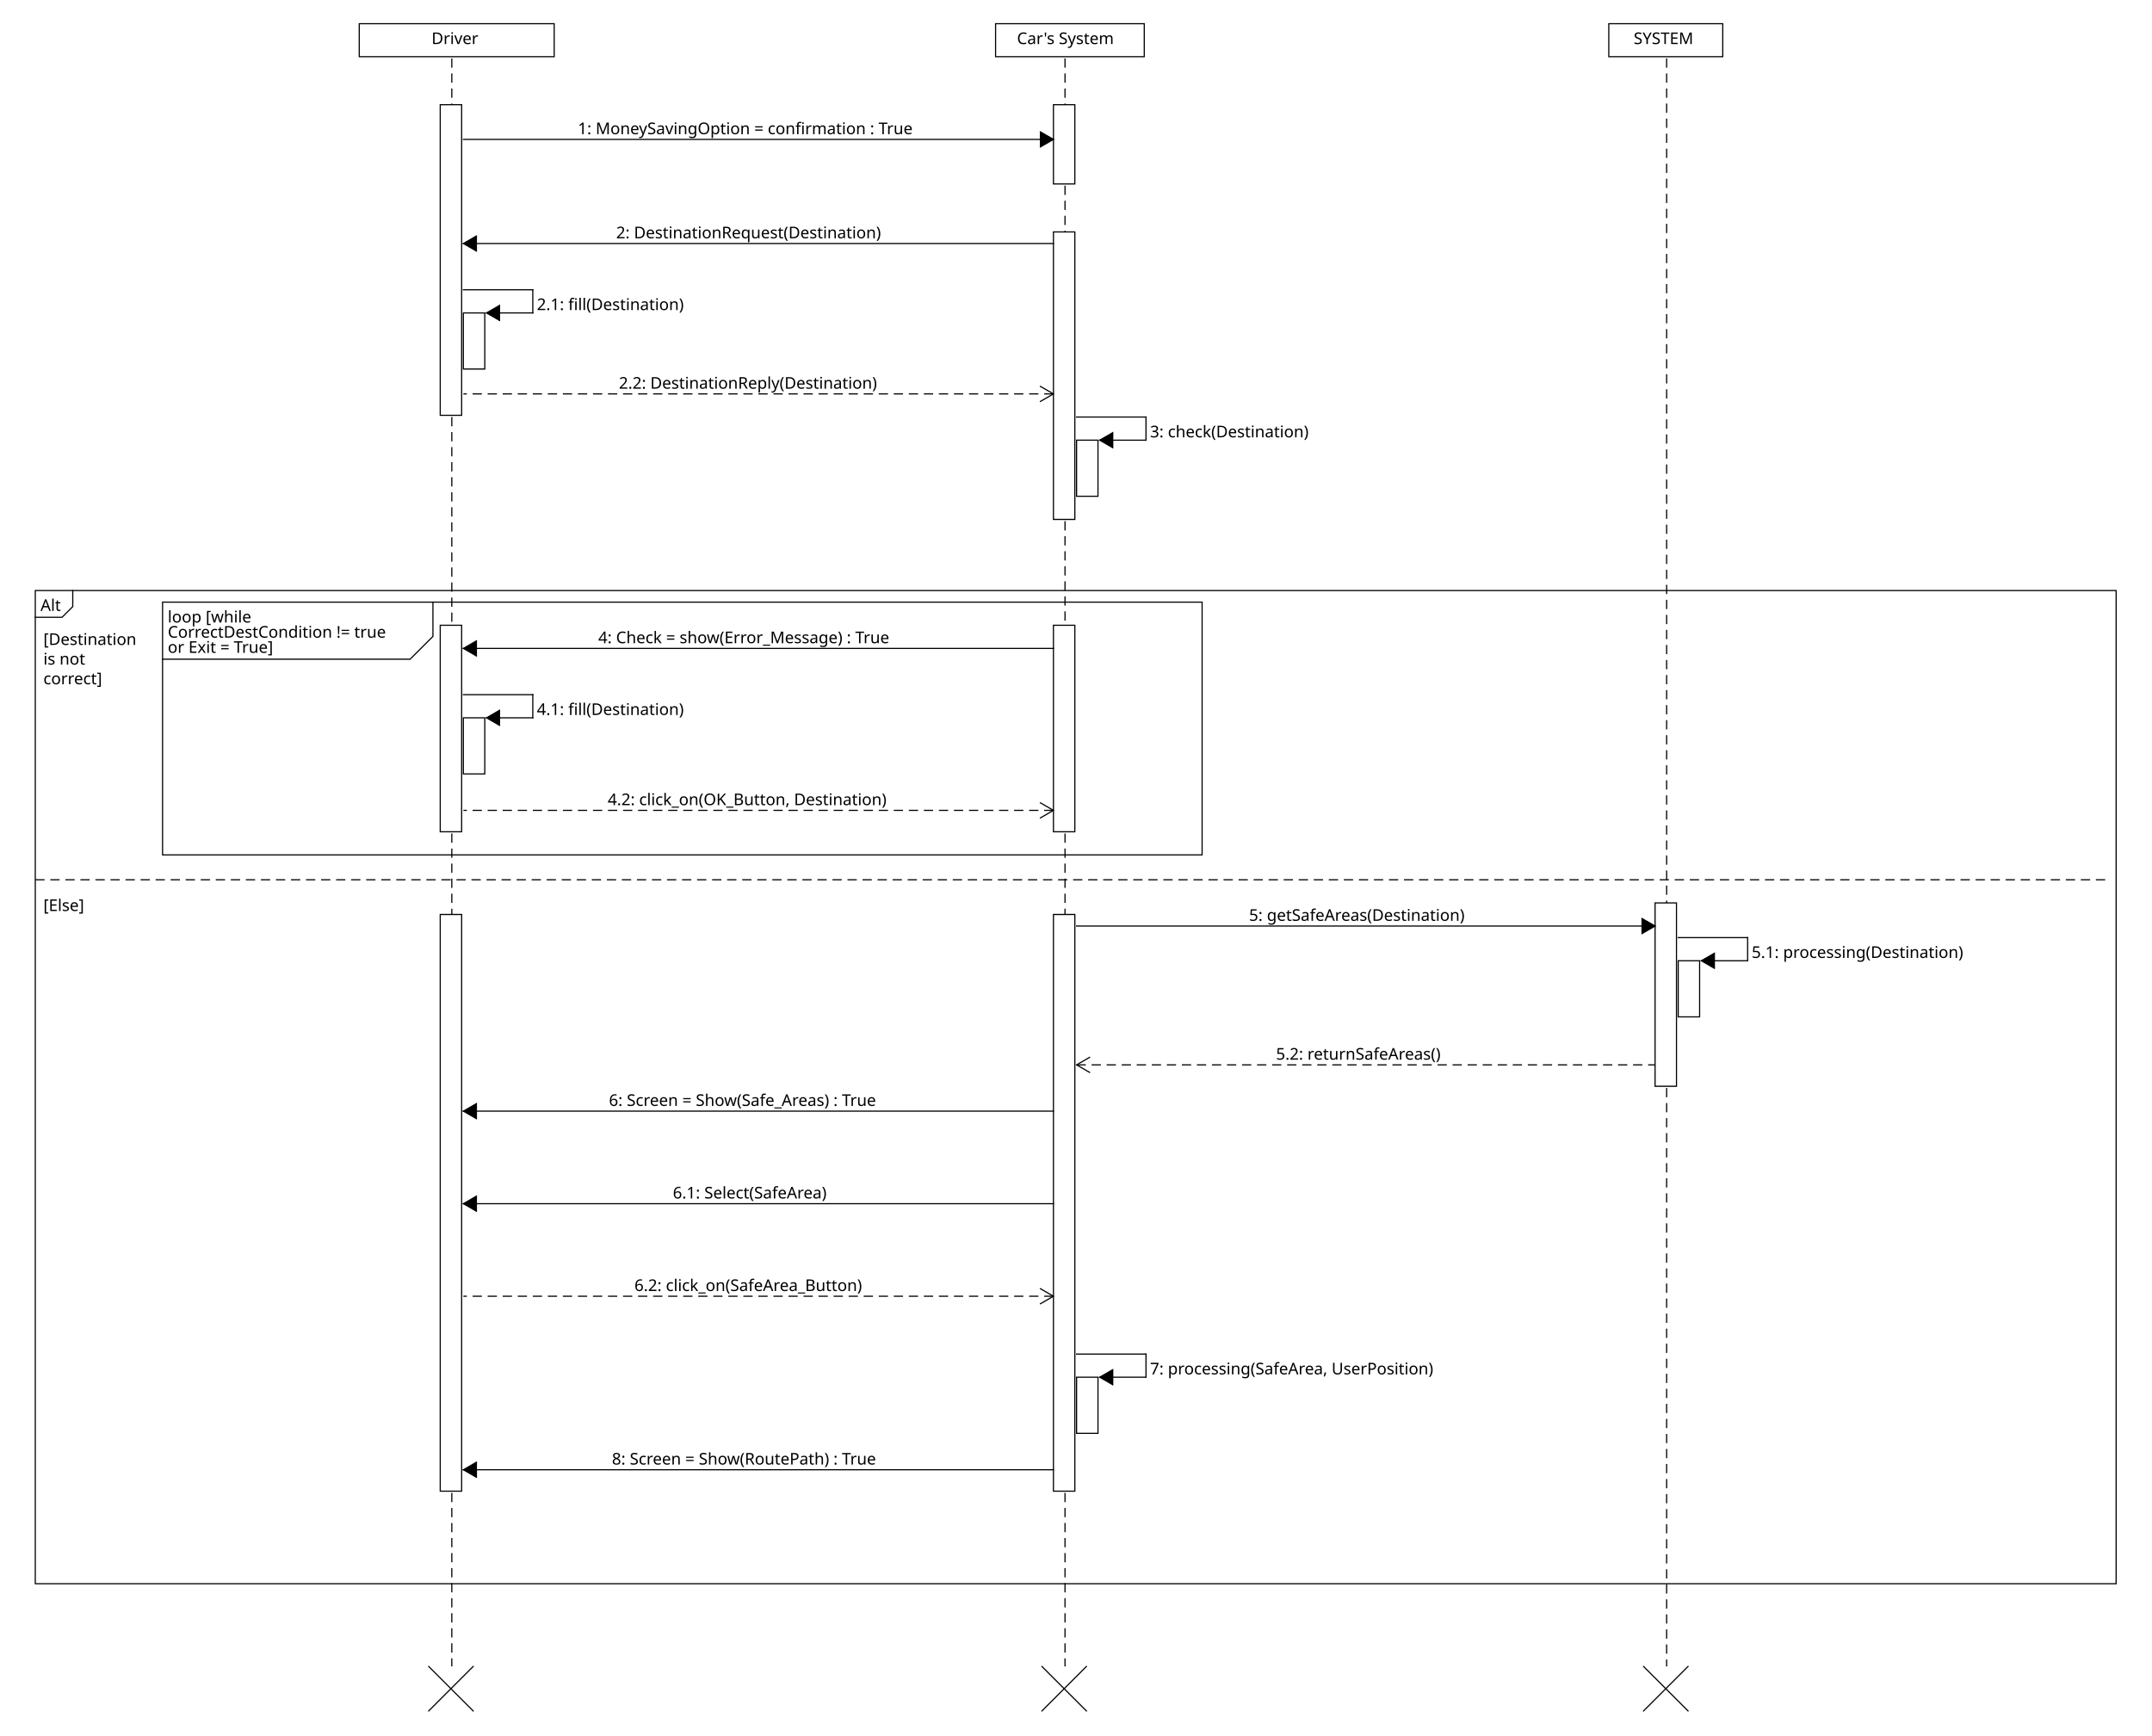
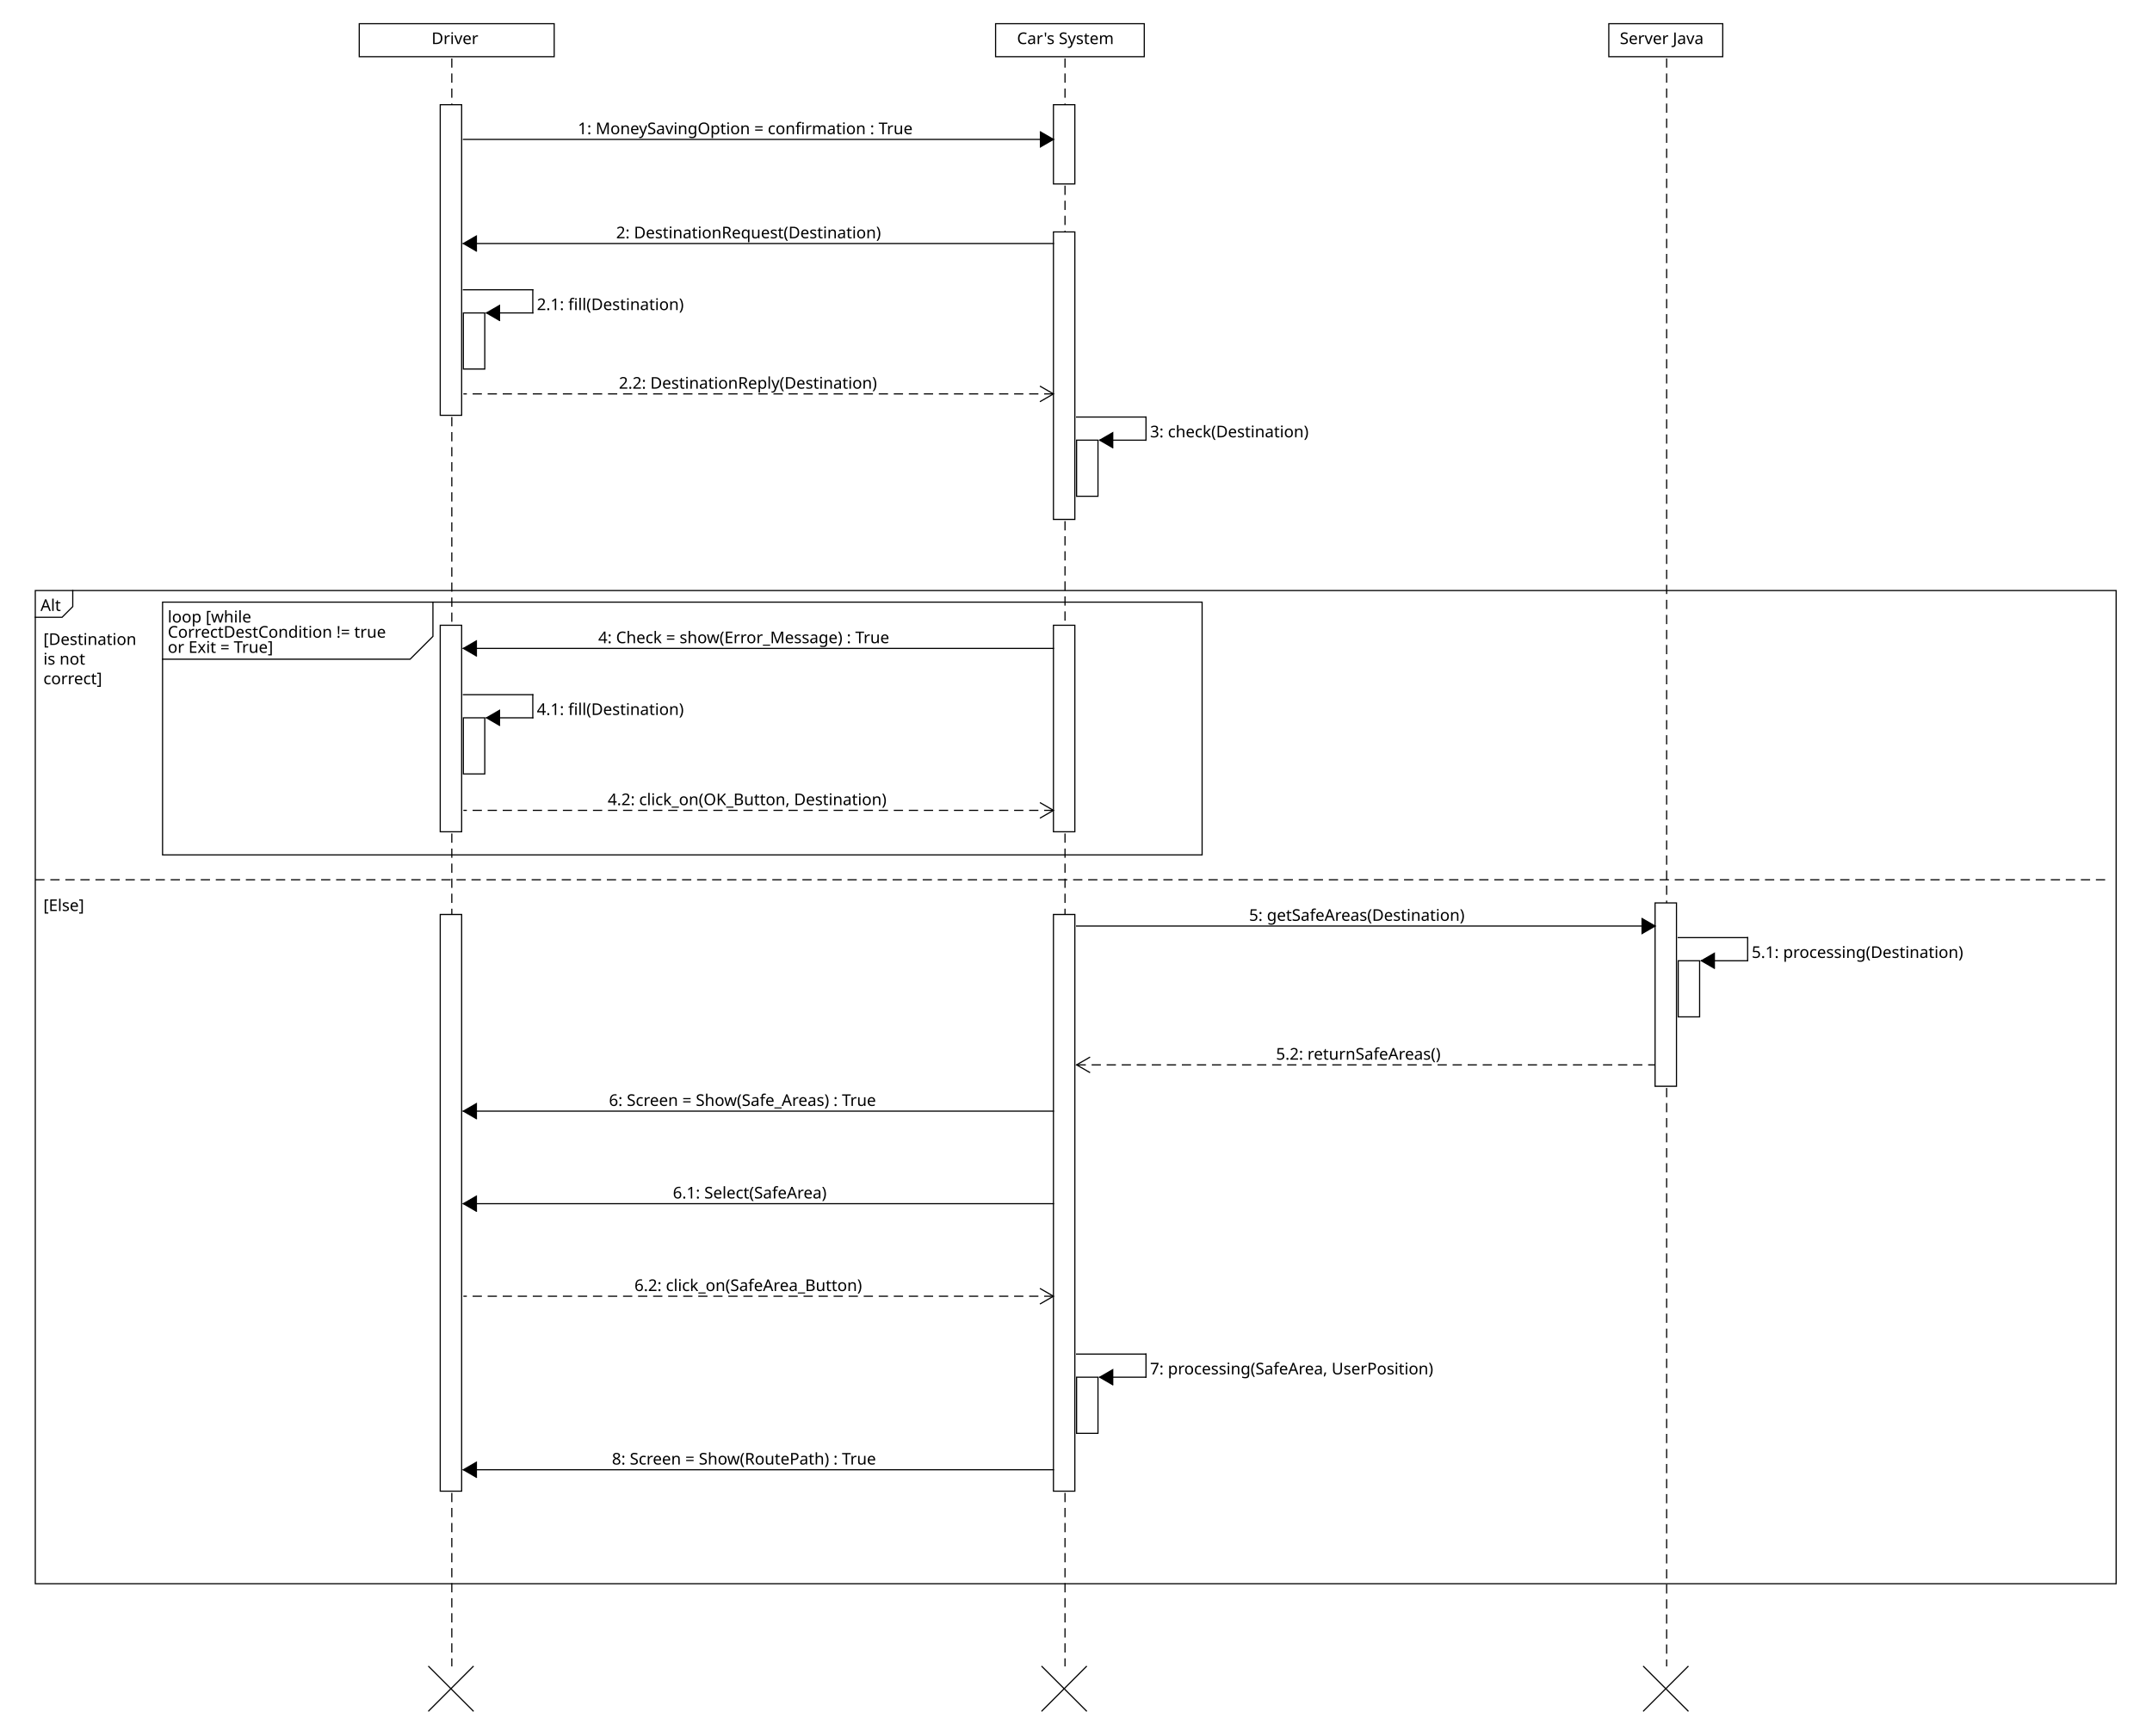
- <svg xmlns="http://www.w3.org/2000/svg" fill-opacity="1" color-rendering="auto" color-interpolation="auto" text-rendering="auto" stroke="black" stroke-linecap="square" width="1860" stroke-miterlimit="10" shape-rendering="auto" stroke-opacity="1" fill="black" stroke-dasharray="none" font-weight="normal" stroke-width="1" viewBox="260 -20 1860 1500" height="1500" font-family="'Dialog'" font-style="normal" stroke-linejoin="miter" font-size="12px" stroke-dashoffset="0" image-rendering="auto">
+ <svg xmlns="http://www.w3.org/2000/svg" fill-opacity="1" color-rendering="auto" color-interpolation="auto" text-rendering="auto" stroke="black" stroke-linecap="square" width="1860" stroke-miterlimit="10" shape-rendering="auto" stroke-opacity="1" fill="black" stroke-dasharray="none" font-weight="normal" stroke-width="1" viewBox="-20 -20 1860 1500" height="1500" font-family="'Dialog'" font-style="normal" stroke-linejoin="miter" font-size="12px" stroke-dashoffset="0" image-rendering="auto">
  <defs id="genericDefs" />
  <g>
    <defs id="defs1">
      <clipPath clipPathUnits="userSpaceOnUse" id="clipPath1">
        <path d="M0 0 L2147483647 0 L2147483647 2147483647 L0 2147483647 L0 0 Z" />
      </clipPath>
      <clipPath clipPathUnits="userSpaceOnUse" id="clipPath2">
        <path d="M0 0 L0 220 L900 220 L900 0 Z" />
      </clipPath>
      <clipPath clipPathUnits="userSpaceOnUse" id="clipPath3">
        <path d="M0 0 L0 30 L200 30 L200 0 Z" />
      </clipPath>
      <clipPath clipPathUnits="userSpaceOnUse" id="clipPath4">
        <path d="M-0.5 -0.5 L-0.5 29.5 L199.5 29.5 L199.5 -0.5 Z" />
      </clipPath>
      <clipPath clipPathUnits="userSpaceOnUse" id="clipPath5">
        <path d="M0 0 L0 90 L210 90 L210 0 Z" />
      </clipPath>
      <clipPath clipPathUnits="userSpaceOnUse" id="clipPath6">
        <path d="M-0.5 -0.5 L-0.5 89.5 L209.5 89.5 L209.5 -0.5 Z" />
      </clipPath>
      <clipPath clipPathUnits="userSpaceOnUse" id="clipPath7">
        <path d="M0 0 L0 860 L1800 860 L1800 0 Z" />
      </clipPath>
      <clipPath clipPathUnits="userSpaceOnUse" id="clipPath8">
        <path d="M0 0 L0 40 L40 40 L40 0 Z" />
      </clipPath>
      <clipPath clipPathUnits="userSpaceOnUse" id="clipPath9">
        <path d="M0 0 L0 50 L20 50 L20 0 Z" />
      </clipPath>
      <clipPath clipPathUnits="userSpaceOnUse" id="clipPath10">
        <path d="M0 0 L0 500 L20 500 L20 0 Z" />
      </clipPath>
      <clipPath clipPathUnits="userSpaceOnUse" id="clipPath11">
        <path d="M0 0 L0 180 L20 180 L20 0 Z" />
      </clipPath>
      <clipPath clipPathUnits="userSpaceOnUse" id="clipPath12">
        <path d="M0 0 L0 160 L20 160 L20 0 Z" />
      </clipPath>
      <clipPath clipPathUnits="userSpaceOnUse" id="clipPath13">
        <path d="M0 0 L0 250 L20 250 L20 0 Z" />
      </clipPath>
      <clipPath clipPathUnits="userSpaceOnUse" id="clipPath14">
        <path d="M0 0 L0 70 L20 70 L20 0 Z" />
      </clipPath>
      <clipPath clipPathUnits="userSpaceOnUse" id="clipPath15">
        <path d="M0 0 L0 270 L20 270 L20 0 Z" />
      </clipPath>
      <clipPath clipPathUnits="userSpaceOnUse" id="clipPath16">
        <path d="M0 0 L0 30 L100 30 L100 0 Z" />
      </clipPath>
      <clipPath clipPathUnits="userSpaceOnUse" id="clipPath17">
        <path d="M0 0 L0 30 L130 30 L130 0 Z" />
      </clipPath>
      <clipPath clipPathUnits="userSpaceOnUse" id="clipPath18">
        <path d="M0 0 L0 30 L170 30 L170 0 Z" />
      </clipPath>
      <clipPath clipPathUnits="userSpaceOnUse" id="clipPath19">
        <path d="M0 0 L0 30 L1820 30 L1820 0 Z" />
      </clipPath>
      <clipPath clipPathUnits="userSpaceOnUse" id="clipPath20">
        <path d="M0 0 L0 530 L30 530 L30 0 Z" />
      </clipPath>
      <clipPath clipPathUnits="userSpaceOnUse" id="clipPath21">
        <path d="M0 0 L0 180 L30 180 L30 0 Z" />
      </clipPath>
      <clipPath clipPathUnits="userSpaceOnUse" id="clipPath22">
        <path d="M0 0 L0 40 L540 40 L540 0 Z" />
      </clipPath>
      <clipPath clipPathUnits="userSpaceOnUse" id="clipPath23">
        <path d="M0 0 L0 50 L350 50 L350 0 Z" />
      </clipPath>
      <clipPath clipPathUnits="userSpaceOnUse" id="clipPath24">
        <path d="M0 0 L0 40 L530 40 L530 0 Z" />
      </clipPath>
      <clipPath clipPathUnits="userSpaceOnUse" id="clipPath25">
        <path d="M0 0 L0 50 L280 50 L280 0 Z" />
      </clipPath>
      <clipPath clipPathUnits="userSpaceOnUse" id="clipPath26">
        <path d="M0 0 L0 100 L30 100 L30 0 Z" />
      </clipPath>
      <clipPath clipPathUnits="userSpaceOnUse" id="clipPath27">
        <path d="M0 0 L0 50 L230 50 L230 0 Z" />
      </clipPath>
      <clipPath clipPathUnits="userSpaceOnUse" id="clipPath28">
        <path d="M0 0 L0 50 L540 50 L540 0 Z" />
      </clipPath>
      <clipPath clipPathUnits="userSpaceOnUse" id="clipPath29">
        <path d="M0 0 L0 120 L30 120 L30 0 Z" />
      </clipPath>
      <clipPath clipPathUnits="userSpaceOnUse" id="clipPath30">
        <path d="M0 0 L0 210 L30 210 L30 0 Z" />
      </clipPath>
      <clipPath clipPathUnits="userSpaceOnUse" id="clipPath31">
        <path d="M0 0 L0 50 L240 50 L240 0 Z" />
      </clipPath>
      <clipPath clipPathUnits="userSpaceOnUse" id="clipPath32">
        <path d="M0 0 L0 70 L30 70 L30 0 Z" />
      </clipPath>
      <clipPath clipPathUnits="userSpaceOnUse" id="clipPath33">
        <path d="M0 0 L0 760 L30 760 L30 0 Z" />
      </clipPath>
    </defs>
-     <g fill="rgb(255,255,255)" fill-opacity="0" transform="translate(400,500)" stroke-opacity="0" stroke="rgb(255,255,255)">
+     <g fill="rgb(255,255,255)" fill-opacity="0" transform="translate(120,500)" stroke-opacity="0" stroke="rgb(255,255,255)">
      <rect x="0.5" width="898.5" height="218.5" y="0.5" clip-path="url(#clipPath2)" stroke="none" />
    </g>
-     <g transform="translate(400,500)">
+     <g transform="translate(120,500)">
      <rect fill="none" x="0.5" width="898.5" height="218.5" y="0.5" clip-path="url(#clipPath2)" />
      <path fill="none" d="M234.189 0.5 L234.189 30.097 L214.457 49.828 L0.5 49.828" clip-path="url(#clipPath2)" />
      <text x="5" font-size="14px" y="18.109" clip-path="url(#clipPath2)" font-family="sans-serif" stroke="none" xml:space="preserve">loop [while</text>
      <text x="5" font-size="14px" y="31.219" clip-path="url(#clipPath2)" font-family="sans-serif" stroke="none" xml:space="preserve">CorrectDestCondition != true</text>
      <text x="5" font-size="14px" y="44.328" clip-path="url(#clipPath2)" font-family="sans-serif" stroke="none" xml:space="preserve">or Exit = True]</text>
    </g>
-     <g font-family="sans-serif" font-size="14px" transform="translate(290.5,750.5)">
+     <g font-family="sans-serif" font-size="14px" transform="translate(10.5,750.5)">
      <text x="7" xml:space="preserve" y="17" clip-path="url(#clipPath4)" stroke="none">[Else]</text>
    </g>
-     <g font-family="sans-serif" font-size="14px" transform="translate(290.5,520.5)">
+     <g font-family="sans-serif" font-size="14px" transform="translate(10.5,520.5)">
      <text x="7" xml:space="preserve" y="17" clip-path="url(#clipPath6)" stroke="none">[Destination</text>
      <text x="7" xml:space="preserve" y="34" clip-path="url(#clipPath6)" stroke="none">is not</text>
      <text x="7" xml:space="preserve" y="51" clip-path="url(#clipPath6)" stroke="none">correct]</text>
    </g>
-     <g fill="rgb(255,255,255)" fill-opacity="0" transform="translate(290,490)" stroke-opacity="0" stroke="rgb(255,255,255)">
+     <g fill="rgb(255,255,255)" fill-opacity="0" transform="translate(10,490)" stroke-opacity="0" stroke="rgb(255,255,255)">
      <rect x="0.5" width="1798.5" height="858.5" y="0.5" clip-path="url(#clipPath7)" stroke="none" />
    </g>
-     <g transform="translate(290,490)">
+     <g transform="translate(10,490)">
      <rect fill="none" x="0.5" width="1798.5" height="858.5" y="0.5" clip-path="url(#clipPath7)" />
      <path fill="none" d="M32.879 0.5 L32.879 14.366 L23.636 23.609 L0.5 23.609" clip-path="url(#clipPath7)" />
      <text x="5" font-size="14px" y="18.109" clip-path="url(#clipPath7)" font-family="sans-serif" stroke="none" xml:space="preserve">Alt</text>
    </g>
-     <g transform="translate(1680,1420)">
+     <g transform="translate(1400,1420)">
      <path fill="none" d="M0.5 0.5 L39 39" clip-path="url(#clipPath8)" />
      <path fill="none" d="M39 0.5 L0.5 39" clip-path="url(#clipPath8)" />
    </g>
-     <g transform="translate(1160,1420)">
+     <g transform="translate(880,1420)">
      <path fill="none" d="M0.5 0.5 L39 39" clip-path="url(#clipPath8)" />
      <path fill="none" d="M39 0.5 L0.5 39" clip-path="url(#clipPath8)" />
    </g>
-     <g transform="translate(630,1420)">
+     <g transform="translate(350,1420)">
      <path fill="none" d="M0.5 0.5 L39 39" clip-path="url(#clipPath8)" />
      <path fill="none" d="M39 0.5 L0.5 39" clip-path="url(#clipPath8)" />
    </g>
-     <g fill="rgb(255,255,255)" fill-opacity="0" transform="translate(1190,1170)" stroke-opacity="0" stroke="rgb(255,255,255)">
-       <rect x="0.5" width="18.5" height="48.5" y="0.5" clip-path="url(#clipPath9)" stroke="none" />
-     </g>
-     <g transform="translate(1190,1170)">
-       <rect fill="none" x="0.5" width="18.5" height="48.5" y="0.5" clip-path="url(#clipPath9)" />
-     </g>
-     <g fill="rgb(255,255,255)" fill-opacity="0" transform="translate(1710,810)" stroke-opacity="0" stroke="rgb(255,255,255)">
-       <rect x="0.5" width="18.5" height="48.5" y="0.5" clip-path="url(#clipPath9)" stroke="none" />
-     </g>
-     <g transform="translate(1710,810)">
-       <rect fill="none" x="0.5" width="18.5" height="48.5" y="0.5" clip-path="url(#clipPath9)" />
-     </g>
-     <g fill="rgb(255,255,255)" fill-opacity="0" transform="translate(1170,770)" stroke-opacity="0" stroke="rgb(255,255,255)">
+     <g fill="rgb(255,255,255)" fill-opacity="0" transform="translate(910,1170)" stroke-opacity="0" stroke="rgb(255,255,255)">
+       <rect x="0.5" width="18.5" height="48.5" y="0.5" clip-path="url(#clipPath9)" stroke="none" />
+     </g>
+     <g transform="translate(910,1170)">
+       <rect fill="none" x="0.5" width="18.5" height="48.5" y="0.5" clip-path="url(#clipPath9)" />
+     </g>
+     <g fill="rgb(255,255,255)" fill-opacity="0" transform="translate(1430,810)" stroke-opacity="0" stroke="rgb(255,255,255)">
+       <rect x="0.5" width="18.5" height="48.5" y="0.5" clip-path="url(#clipPath9)" stroke="none" />
+     </g>
+     <g transform="translate(1430,810)">
+       <rect fill="none" x="0.5" width="18.5" height="48.5" y="0.5" clip-path="url(#clipPath9)" />
+     </g>
+     <g fill="rgb(255,255,255)" fill-opacity="0" transform="translate(890,770)" stroke-opacity="0" stroke="rgb(255,255,255)">
      <rect x="0.5" width="18.5" height="498.5" y="0.5" clip-path="url(#clipPath10)" stroke="none" />
    </g>
-     <g transform="translate(1170,770)">
+     <g transform="translate(890,770)">
      <rect fill="none" x="0.5" width="18.5" height="498.5" y="0.5" clip-path="url(#clipPath10)" />
    </g>
-     <g fill="rgb(255,255,255)" fill-opacity="0" transform="translate(640,770)" stroke-opacity="0" stroke="rgb(255,255,255)">
+     <g fill="rgb(255,255,255)" fill-opacity="0" transform="translate(360,770)" stroke-opacity="0" stroke="rgb(255,255,255)">
      <rect x="0.5" width="18.5" height="498.5" y="0.5" clip-path="url(#clipPath10)" stroke="none" />
    </g>
-     <g transform="translate(640,770)">
+     <g transform="translate(360,770)">
      <rect fill="none" x="0.5" width="18.5" height="498.5" y="0.5" clip-path="url(#clipPath10)" />
    </g>
-     <g fill="rgb(255,255,255)" fill-opacity="0" transform="translate(660,600)" stroke-opacity="0" stroke="rgb(255,255,255)">
-       <rect x="0.5" width="18.5" height="48.5" y="0.5" clip-path="url(#clipPath9)" stroke="none" />
-     </g>
-     <g transform="translate(660,600)">
-       <rect fill="none" x="0.5" width="18.5" height="48.5" y="0.5" clip-path="url(#clipPath9)" />
-     </g>
-     <g fill="rgb(255,255,255)" fill-opacity="0" transform="translate(1170,520)" stroke-opacity="0" stroke="rgb(255,255,255)">
+     <g fill="rgb(255,255,255)" fill-opacity="0" transform="translate(380,600)" stroke-opacity="0" stroke="rgb(255,255,255)">
+       <rect x="0.5" width="18.5" height="48.5" y="0.5" clip-path="url(#clipPath9)" stroke="none" />
+     </g>
+     <g transform="translate(380,600)">
+       <rect fill="none" x="0.5" width="18.5" height="48.5" y="0.5" clip-path="url(#clipPath9)" />
+     </g>
+     <g fill="rgb(255,255,255)" fill-opacity="0" transform="translate(890,520)" stroke-opacity="0" stroke="rgb(255,255,255)">
      <rect x="0.5" width="18.5" height="178.5" y="0.5" clip-path="url(#clipPath11)" stroke="none" />
    </g>
-     <g transform="translate(1170,520)">
+     <g transform="translate(890,520)">
      <rect fill="none" x="0.5" width="18.5" height="178.5" y="0.5" clip-path="url(#clipPath11)" />
    </g>
-     <g fill="rgb(255,255,255)" fill-opacity="0" transform="translate(640,520)" stroke-opacity="0" stroke="rgb(255,255,255)">
+     <g fill="rgb(255,255,255)" fill-opacity="0" transform="translate(360,520)" stroke-opacity="0" stroke="rgb(255,255,255)">
      <rect x="0.5" width="18.5" height="178.5" y="0.5" clip-path="url(#clipPath11)" stroke="none" />
    </g>
-     <g transform="translate(640,520)">
+     <g transform="translate(360,520)">
      <rect fill="none" x="0.5" width="18.5" height="178.5" y="0.5" clip-path="url(#clipPath11)" />
    </g>
-     <g fill="rgb(255,255,255)" fill-opacity="0" transform="translate(1190,360)" stroke-opacity="0" stroke="rgb(255,255,255)">
-       <rect x="0.5" width="18.5" height="48.5" y="0.5" clip-path="url(#clipPath9)" stroke="none" />
-     </g>
-     <g transform="translate(1190,360)">
-       <rect fill="none" x="0.5" width="18.5" height="48.5" y="0.5" clip-path="url(#clipPath9)" />
-     </g>
-     <g fill="rgb(255,255,255)" fill-opacity="0" transform="translate(1690,760)" stroke-opacity="0" stroke="rgb(255,255,255)">
+     <g fill="rgb(255,255,255)" fill-opacity="0" transform="translate(910,360)" stroke-opacity="0" stroke="rgb(255,255,255)">
+       <rect x="0.5" width="18.5" height="48.5" y="0.5" clip-path="url(#clipPath9)" stroke="none" />
+     </g>
+     <g transform="translate(910,360)">
+       <rect fill="none" x="0.5" width="18.5" height="48.5" y="0.5" clip-path="url(#clipPath9)" />
+     </g>
+     <g fill="rgb(255,255,255)" fill-opacity="0" transform="translate(1410,760)" stroke-opacity="0" stroke="rgb(255,255,255)">
      <rect x="0.5" width="18.5" height="158.5" y="0.5" clip-path="url(#clipPath12)" stroke="none" />
    </g>
-     <g transform="translate(1690,760)">
+     <g transform="translate(1410,760)">
      <rect fill="none" x="0.5" width="18.5" height="158.5" y="0.5" clip-path="url(#clipPath12)" />
    </g>
-     <g fill="rgb(255,255,255)" fill-opacity="0" transform="translate(660,250)" stroke-opacity="0" stroke="rgb(255,255,255)">
-       <rect x="0.5" width="18.5" height="48.5" y="0.5" clip-path="url(#clipPath9)" stroke="none" />
-     </g>
-     <g transform="translate(660,250)">
-       <rect fill="none" x="0.5" width="18.5" height="48.5" y="0.5" clip-path="url(#clipPath9)" />
-     </g>
-     <g fill="rgb(255,255,255)" fill-opacity="0" transform="translate(1170,180)" stroke-opacity="0" stroke="rgb(255,255,255)">
+     <g fill="rgb(255,255,255)" fill-opacity="0" transform="translate(380,250)" stroke-opacity="0" stroke="rgb(255,255,255)">
+       <rect x="0.5" width="18.5" height="48.5" y="0.5" clip-path="url(#clipPath9)" stroke="none" />
+     </g>
+     <g transform="translate(380,250)">
+       <rect fill="none" x="0.5" width="18.5" height="48.5" y="0.5" clip-path="url(#clipPath9)" />
+     </g>
+     <g fill="rgb(255,255,255)" fill-opacity="0" transform="translate(890,180)" stroke-opacity="0" stroke="rgb(255,255,255)">
      <rect x="0.5" width="18.5" height="248.5" y="0.5" clip-path="url(#clipPath13)" stroke="none" />
    </g>
-     <g transform="translate(1170,180)">
+     <g transform="translate(890,180)">
      <rect fill="none" x="0.5" width="18.5" height="248.5" y="0.5" clip-path="url(#clipPath13)" />
    </g>
-     <g fill="rgb(255,255,255)" fill-opacity="0" transform="translate(1170,70)" stroke-opacity="0" stroke="rgb(255,255,255)">
+     <g fill="rgb(255,255,255)" fill-opacity="0" transform="translate(890,70)" stroke-opacity="0" stroke="rgb(255,255,255)">
      <rect x="0.5" width="18.5" height="68.5" y="0.5" clip-path="url(#clipPath14)" stroke="none" />
    </g>
-     <g transform="translate(1170,70)">
+     <g transform="translate(890,70)">
      <rect fill="none" x="0.5" width="18.5" height="68.5" y="0.5" clip-path="url(#clipPath14)" />
    </g>
-     <g fill="rgb(255,255,255)" fill-opacity="0" transform="translate(640,70)" stroke-opacity="0" stroke="rgb(255,255,255)">
+     <g fill="rgb(255,255,255)" fill-opacity="0" transform="translate(360,70)" stroke-opacity="0" stroke="rgb(255,255,255)">
      <rect x="0.5" width="18.5" height="268.5" y="0.5" clip-path="url(#clipPath15)" stroke="none" />
    </g>
-     <g transform="translate(640,70)">
+     <g transform="translate(360,70)">
      <rect fill="none" x="0.5" width="18.5" height="268.5" y="0.5" clip-path="url(#clipPath15)" />
    </g>
-     <g fill="rgb(255,255,255)" fill-opacity="0.49" transform="translate(1650,0)" stroke-opacity="0.49" stroke="rgb(255,255,255)">
+     <g fill="rgb(255,255,255)" fill-opacity="0.49" transform="translate(1370,0)" stroke-opacity="0.49" stroke="rgb(255,255,255)">
      <rect x="0.5" width="98.5" height="28.5" y="0.5" clip-path="url(#clipPath16)" stroke="none" />
    </g>
-     <g transform="translate(1650,0)">
+     <g transform="translate(1370,0)">
      <rect fill="none" x="0.5" width="98.5" height="28.5" y="0.5" clip-path="url(#clipPath16)" />
-       <text x="22" font-size="14px" y="18.109" clip-path="url(#clipPath16)" font-family="sans-serif" stroke="none" xml:space="preserve">SYSTEM</text>
-     </g>
-     <g fill="rgb(255,255,255)" fill-opacity="0.49" transform="translate(1120,0)" stroke-opacity="0.49" stroke="rgb(255,255,255)">
+       <text x="10" font-size="14px" y="18.109" clip-path="url(#clipPath16)" font-family="sans-serif" stroke="none" xml:space="preserve">Server Java</text>
+     </g>
+     <g fill="rgb(255,255,255)" fill-opacity="0.49" transform="translate(840,0)" stroke-opacity="0.49" stroke="rgb(255,255,255)">
      <rect x="0.5" width="128.5" height="28.5" y="0.5" clip-path="url(#clipPath17)" stroke="none" />
    </g>
-     <g transform="translate(1120,0)">
+     <g transform="translate(840,0)">
      <rect fill="none" x="0.5" width="128.5" height="28.5" y="0.5" clip-path="url(#clipPath17)" />
      <text x="19" font-size="14px" y="18.109" clip-path="url(#clipPath17)" font-family="sans-serif" stroke="none" xml:space="preserve">Car's System</text>
    </g>
-     <g fill="rgb(255,255,255)" fill-opacity="0.49" transform="translate(570,0)" stroke-opacity="0.49" stroke="rgb(255,255,255)">
+     <g fill="rgb(255,255,255)" fill-opacity="0.49" transform="translate(290,0)" stroke-opacity="0.49" stroke="rgb(255,255,255)">
      <rect x="0.5" width="168.5" height="28.5" y="0.5" clip-path="url(#clipPath18)" stroke="none" />
    </g>
-     <g transform="translate(570,0)">
+     <g transform="translate(290,0)">
      <rect fill="none" x="0.5" width="168.5" height="28.5" y="0.5" clip-path="url(#clipPath18)" />
      <text x="63" font-size="14px" y="18.109" clip-path="url(#clipPath18)" font-family="sans-serif" stroke="none" xml:space="preserve">Driver</text>
    </g>
-     <g stroke-dasharray="8,5" stroke-miterlimit="5" transform="translate(280,730)" stroke-linecap="butt">
+     <g stroke-dasharray="8,5" stroke-miterlimit="5" transform="translate(0,730)" stroke-linecap="butt">
      <path fill="none" d="M10.5 10.5 L1800.5 10.5" clip-path="url(#clipPath19)" />
    </g>
-     <g stroke-dasharray="8,5" stroke-miterlimit="5" transform="translate(1690,910)" stroke-linecap="butt">
+     <g stroke-dasharray="8,5" stroke-miterlimit="5" transform="translate(1410,910)" stroke-linecap="butt">
      <path fill="none" d="M10.5 10.5 L10.5 510.5" clip-path="url(#clipPath20)" />
    </g>
-     <g stroke-dasharray="8,5" stroke-miterlimit="5" transform="translate(1170,1260)" stroke-linecap="butt">
+     <g stroke-dasharray="8,5" stroke-miterlimit="5" transform="translate(890,1260)" stroke-linecap="butt">
      <path fill="none" d="M10.5 10.5 L10.5 160.5" clip-path="url(#clipPath21)" />
    </g>
-     <g stroke-dasharray="8,5" stroke-miterlimit="5" transform="translate(640,1260)" stroke-linecap="butt">
+     <g stroke-dasharray="8,5" stroke-miterlimit="5" transform="translate(360,1260)" stroke-linecap="butt">
      <path fill="none" d="M10.5 10.5 L10.5 160.5" clip-path="url(#clipPath21)" />
    </g>
-     <g transform="translate(650,1230)">
+     <g transform="translate(370,1230)">
      <path fill="none" d="M10.5 20.5 L520.5 20.5" clip-path="url(#clipPath22)" />
      <path d="M21.758 27 L10.5 20.5 L21.758 14 L21.758 27" clip-path="url(#clipPath22)" stroke="none" />
      <path fill="none" d="M21.758 27 L10.5 20.5 L21.758 14 L21.758 27" clip-path="url(#clipPath22)" />
      <text x="138.892" font-size="14px" y="16" clip-path="url(#clipPath22)" font-family="sans-serif" stroke="none" xml:space="preserve">8: Screen = Show(RoutePath) : True</text>
    </g>
-     <g transform="translate(1180,1140)">
+     <g transform="translate(900,1140)">
      <path fill="none" d="M30.5 30.5 L70.5 30.5" clip-path="url(#clipPath23)" />
      <path fill="none" d="M70.5 30.5 L70.5 10.5" clip-path="url(#clipPath23)" />
      <path fill="none" d="M70.5 10.5 L10.5 10.5" clip-path="url(#clipPath23)" />
      <path d="M41.758 37 L30.5 30.5 L41.758 24 L41.758 37" clip-path="url(#clipPath23)" stroke="none" />
      <path fill="none" d="M41.758 37 L30.5 30.5 L41.758 24 L41.758 37" clip-path="url(#clipPath23)" />
      <text x="74" font-size="14px" y="28.055" clip-path="url(#clipPath23)" font-family="sans-serif" stroke="none" xml:space="preserve">7: processing(SafeArea, UserPosition)</text>
    </g>
-     <g stroke-dasharray="8,5" stroke-miterlimit="5" transform="translate(650,1080)" stroke-linecap="butt">
+     <g stroke-dasharray="8,5" stroke-miterlimit="5" transform="translate(370,1080)" stroke-linecap="butt">
      <path fill="none" d="M520.5 20.5 L10.5 20.5" clip-path="url(#clipPath22)" />
      <path fill="none" stroke-miterlimit="10" stroke-dasharray="none" d="M509.242 14 L520.5 20.5 L509.242 27" clip-path="url(#clipPath22)" stroke-linecap="square" />
    </g>
-     <g font-family="sans-serif" font-size="14px" transform="translate(650,1080)">
+     <g font-family="sans-serif" font-size="14px" transform="translate(370,1080)">
      <text x="158.339" xml:space="preserve" y="16" clip-path="url(#clipPath22)" stroke="none">6.2: click_on(SafeArea_Button)</text>
    </g>
-     <g transform="translate(650,1000)">
+     <g transform="translate(370,1000)">
      <path fill="none" d="M10.5 20.5 L520.5 20.5" clip-path="url(#clipPath22)" />
      <path d="M21.758 27 L10.5 20.5 L21.758 14 L21.758 27" clip-path="url(#clipPath22)" stroke="none" />
      <path fill="none" d="M21.758 27 L10.5 20.5 L21.758 14 L21.758 27" clip-path="url(#clipPath22)" />
      <text x="191.551" font-size="14px" y="16" clip-path="url(#clipPath22)" font-family="sans-serif" stroke="none" xml:space="preserve">6.1: Select(SafeArea)</text>
    </g>
-     <g transform="translate(650,920)">
+     <g transform="translate(370,920)">
      <path fill="none" d="M10.5 20.5 L520.5 20.5" clip-path="url(#clipPath22)" />
      <path d="M21.758 27 L10.5 20.5 L21.758 14 L21.758 27" clip-path="url(#clipPath22)" stroke="none" />
      <path fill="none" d="M21.758 27 L10.5 20.5 L21.758 14 L21.758 27" clip-path="url(#clipPath22)" />
      <text x="136.32" font-size="14px" y="16" clip-path="url(#clipPath22)" font-family="sans-serif" stroke="none" xml:space="preserve">6: Screen = Show(Safe_Areas) : True</text>
    </g>
-     <g stroke-dasharray="8,5" stroke-miterlimit="5" transform="translate(1180,880)" stroke-linecap="butt">
+     <g stroke-dasharray="8,5" stroke-miterlimit="5" transform="translate(900,880)" stroke-linecap="butt">
      <path fill="none" d="M10.5 20.5 L510.5 20.5" clip-path="url(#clipPath24)" />
      <path fill="none" stroke-miterlimit="10" stroke-dasharray="none" d="M21.758 27 L10.5 20.5 L21.758 14" clip-path="url(#clipPath24)" stroke-linecap="square" />
    </g>
-     <g font-family="sans-serif" font-size="14px" transform="translate(1180,880)">
+     <g font-family="sans-serif" font-size="14px" transform="translate(900,880)">
      <text x="182.866" xml:space="preserve" y="16" clip-path="url(#clipPath24)" stroke="none">5.2: returnSafeAreas()</text>
    </g>
-     <g transform="translate(1700,780)">
+     <g transform="translate(1420,780)">
      <path fill="none" d="M30.5 30.5 L70.5 30.5" clip-path="url(#clipPath25)" />
      <path fill="none" d="M70.5 30.5 L70.5 10.5" clip-path="url(#clipPath25)" />
      <path fill="none" d="M70.5 10.5 L10.5 10.5" clip-path="url(#clipPath25)" />
      <path d="M41.758 37 L30.5 30.5 L41.758 24 L41.758 37" clip-path="url(#clipPath25)" stroke="none" />
      <path fill="none" d="M41.758 37 L30.5 30.5 L41.758 24 L41.758 37" clip-path="url(#clipPath25)" />
      <text x="74" font-size="14px" y="28.055" clip-path="url(#clipPath25)" font-family="sans-serif" stroke="none" xml:space="preserve">5.1: processing(Destination)</text>
    </g>
-     <g stroke-dasharray="8,5" stroke-miterlimit="5" transform="translate(1170,690)" stroke-linecap="butt">
+     <g stroke-dasharray="8,5" stroke-miterlimit="5" transform="translate(890,690)" stroke-linecap="butt">
      <path fill="none" d="M10.5 10.5 L10.5 80.5" clip-path="url(#clipPath26)" />
    </g>
-     <g stroke-dasharray="8,5" stroke-miterlimit="5" transform="translate(640,690)" stroke-linecap="butt">
+     <g stroke-dasharray="8,5" stroke-miterlimit="5" transform="translate(360,690)" stroke-linecap="butt">
      <path fill="none" d="M10.5 10.5 L10.5 80.5" clip-path="url(#clipPath26)" />
    </g>
-     <g stroke-dasharray="8,5" stroke-miterlimit="5" transform="translate(650,660)" stroke-linecap="butt">
+     <g stroke-dasharray="8,5" stroke-miterlimit="5" transform="translate(370,660)" stroke-linecap="butt">
      <path fill="none" d="M520.5 20.5 L10.5 20.5" clip-path="url(#clipPath22)" />
      <path fill="none" stroke-miterlimit="10" stroke-dasharray="none" d="M509.242 14 L520.5 20.5 L509.242 27" clip-path="url(#clipPath22)" stroke-linecap="square" />
    </g>
-     <g font-family="sans-serif" font-size="14px" transform="translate(650,660)">
+     <g font-family="sans-serif" font-size="14px" transform="translate(370,660)">
      <text x="135.239" xml:space="preserve" y="16" clip-path="url(#clipPath22)" stroke="none">4.2: click_on(OK_Button, Destination)</text>
    </g>
-     <g transform="translate(650,570)">
+     <g transform="translate(370,570)">
      <path fill="none" d="M30.5 30.5 L70.5 30.5" clip-path="url(#clipPath27)" />
      <path fill="none" d="M70.5 30.5 L70.5 10.5" clip-path="url(#clipPath27)" />
      <path fill="none" d="M70.5 10.5 L10.5 10.5" clip-path="url(#clipPath27)" />
      <path d="M41.758 37 L30.5 30.5 L41.758 24 L41.758 37" clip-path="url(#clipPath27)" stroke="none" />
      <path fill="none" d="M41.758 37 L30.5 30.5 L41.758 24 L41.758 37" clip-path="url(#clipPath27)" />
      <text x="74" font-size="14px" y="28.055" clip-path="url(#clipPath27)" font-family="sans-serif" stroke="none" xml:space="preserve">4.1: fill(Destination)</text>
    </g>
-     <g transform="translate(650,520)">
+     <g transform="translate(370,520)">
      <path fill="none" d="M10.5 20.5 L520.5 20.5" clip-path="url(#clipPath28)" />
      <path d="M21.758 27 L10.5 20.5 L21.758 14 L21.758 27" clip-path="url(#clipPath28)" stroke="none" />
      <path fill="none" d="M21.758 27 L10.5 20.5 L21.758 14 L21.758 27" clip-path="url(#clipPath28)" />
      <text x="127.049" font-size="14px" y="16" clip-path="url(#clipPath28)" font-family="sans-serif" stroke="none" xml:space="preserve">4: Check = show(Error_Message) : True</text>
    </g>
-     <g stroke-dasharray="8,5" stroke-miterlimit="5" transform="translate(1170,420)" stroke-linecap="butt">
+     <g stroke-dasharray="8,5" stroke-miterlimit="5" transform="translate(890,420)" stroke-linecap="butt">
      <path fill="none" d="M10.5 10.5 L10.5 100.5" clip-path="url(#clipPath29)" />
    </g>
-     <g stroke-dasharray="8,5" stroke-miterlimit="5" transform="translate(640,330)" stroke-linecap="butt">
+     <g stroke-dasharray="8,5" stroke-miterlimit="5" transform="translate(360,330)" stroke-linecap="butt">
      <path fill="none" d="M10.5 10.5 L10.5 190.5" clip-path="url(#clipPath30)" />
    </g>
-     <g transform="translate(1180,330)">
+     <g transform="translate(900,330)">
      <path fill="none" d="M30.5 30.5 L70.5 30.5" clip-path="url(#clipPath31)" />
      <path fill="none" d="M70.5 30.5 L70.5 10.5" clip-path="url(#clipPath31)" />
      <path fill="none" d="M70.5 10.5 L10.5 10.5" clip-path="url(#clipPath31)" />
      <path d="M41.758 37 L30.5 30.5 L41.758 24 L41.758 37" clip-path="url(#clipPath31)" stroke="none" />
      <path fill="none" d="M41.758 37 L30.5 30.5 L41.758 24 L41.758 37" clip-path="url(#clipPath31)" />
      <text x="74" font-size="14px" y="28.055" clip-path="url(#clipPath31)" font-family="sans-serif" stroke="none" xml:space="preserve">3: check(Destination)</text>
    </g>
-     <g transform="translate(1180,760)">
+     <g transform="translate(900,760)">
      <path fill="none" d="M510.5 20.5 L10.5 20.5" clip-path="url(#clipPath24)" />
      <path d="M499.242 14 L510.5 20.5 L499.242 27 L499.242 14" clip-path="url(#clipPath24)" stroke="none" />
      <path fill="none" d="M499.242 14 L510.5 20.5 L499.242 27 L499.242 14" clip-path="url(#clipPath24)" />
      <text x="159.562" font-size="14px" y="16" clip-path="url(#clipPath24)" font-family="sans-serif" stroke="none" xml:space="preserve">5: getSafeAreas(Destination)</text>
    </g>
-     <g transform="translate(650,220)">
+     <g transform="translate(370,220)">
      <path fill="none" d="M30.5 30.5 L70.5 30.5" clip-path="url(#clipPath27)" />
      <path fill="none" d="M70.5 30.5 L70.5 10.5" clip-path="url(#clipPath27)" />
      <path fill="none" d="M70.5 10.5 L10.5 10.5" clip-path="url(#clipPath27)" />
      <path d="M41.758 37 L30.5 30.5 L41.758 24 L41.758 37" clip-path="url(#clipPath27)" stroke="none" />
      <path fill="none" d="M41.758 37 L30.5 30.5 L41.758 24 L41.758 37" clip-path="url(#clipPath27)" />
      <text x="74" font-size="14px" y="28.055" clip-path="url(#clipPath27)" font-family="sans-serif" stroke="none" xml:space="preserve">2.1: fill(Destination)</text>
    </g>
-     <g stroke-dasharray="8,5" stroke-miterlimit="5" transform="translate(650,300)" stroke-linecap="butt">
+     <g stroke-dasharray="8,5" stroke-miterlimit="5" transform="translate(370,300)" stroke-linecap="butt">
      <path fill="none" d="M520.5 20.5 L10.5 20.5" clip-path="url(#clipPath22)" />
      <path fill="none" stroke-miterlimit="10" stroke-dasharray="none" d="M509.242 14 L520.5 20.5 L509.242 27" clip-path="url(#clipPath22)" stroke-linecap="square" />
    </g>
-     <g font-family="sans-serif" font-size="14px" transform="translate(650,300)">
+     <g font-family="sans-serif" font-size="14px" transform="translate(370,300)">
      <text x="144.899" xml:space="preserve" y="16" clip-path="url(#clipPath22)" stroke="none">2.2: DestinationReply(Destination)</text>
    </g>
-     <g stroke-dasharray="8,5" stroke-miterlimit="5" transform="translate(1170,130)" stroke-linecap="butt">
+     <g stroke-dasharray="8,5" stroke-miterlimit="5" transform="translate(890,130)" stroke-linecap="butt">
      <path fill="none" d="M10.5 10.5 L10.5 50.5" clip-path="url(#clipPath32)" />
    </g>
-     <g transform="translate(650,170)">
+     <g transform="translate(370,170)">
      <path fill="none" d="M10.5 20.5 L520.5 20.5" clip-path="url(#clipPath22)" />
      <path d="M21.758 27 L10.5 20.5 L21.758 14 L21.758 27" clip-path="url(#clipPath22)" stroke="none" />
      <path fill="none" d="M21.758 27 L10.5 20.5 L21.758 14 L21.758 27" clip-path="url(#clipPath22)" />
      <text x="142.53" font-size="14px" y="16" clip-path="url(#clipPath22)" font-family="sans-serif" stroke="none" xml:space="preserve">2: DestinationRequest(Destination)</text>
    </g>
-     <g transform="translate(650,80)">
+     <g transform="translate(370,80)">
      <path fill="none" d="M520.5 20.5 L10.5 20.5" clip-path="url(#clipPath22)" />
      <path d="M509.242 14 L520.5 20.5 L509.242 27 L509.242 14" clip-path="url(#clipPath22)" stroke="none" />
      <path fill="none" d="M509.242 14 L520.5 20.5 L509.242 27 L509.242 14" clip-path="url(#clipPath22)" />
      <text x="109.435" font-size="14px" y="16" clip-path="url(#clipPath22)" font-family="sans-serif" stroke="none" xml:space="preserve">1: MoneySavingOption = confirmation : True</text>
    </g>
-     <g stroke-dasharray="8,5" stroke-miterlimit="5" transform="translate(1690,20)" stroke-linecap="butt">
+     <g stroke-dasharray="8,5" stroke-miterlimit="5" transform="translate(1410,20)" stroke-linecap="butt">
      <path fill="none" d="M10.5 10.5 L10.5 740.5" clip-path="url(#clipPath33)" />
    </g>
-     <g stroke-dasharray="8,5" stroke-miterlimit="5" transform="translate(1170,20)" stroke-linecap="butt">
+     <g stroke-dasharray="8,5" stroke-miterlimit="5" transform="translate(890,20)" stroke-linecap="butt">
      <path fill="none" d="M10.5 10.5 L10.5 50.5" clip-path="url(#clipPath32)" />
    </g>
-     <g stroke-dasharray="8,5" stroke-miterlimit="5" transform="translate(640,20)" stroke-linecap="butt">
+     <g stroke-dasharray="8,5" stroke-miterlimit="5" transform="translate(360,20)" stroke-linecap="butt">
      <path fill="none" d="M10.5 10.5 L10.5 50.5" clip-path="url(#clipPath32)" />
    </g>
  </g>
</svg>
